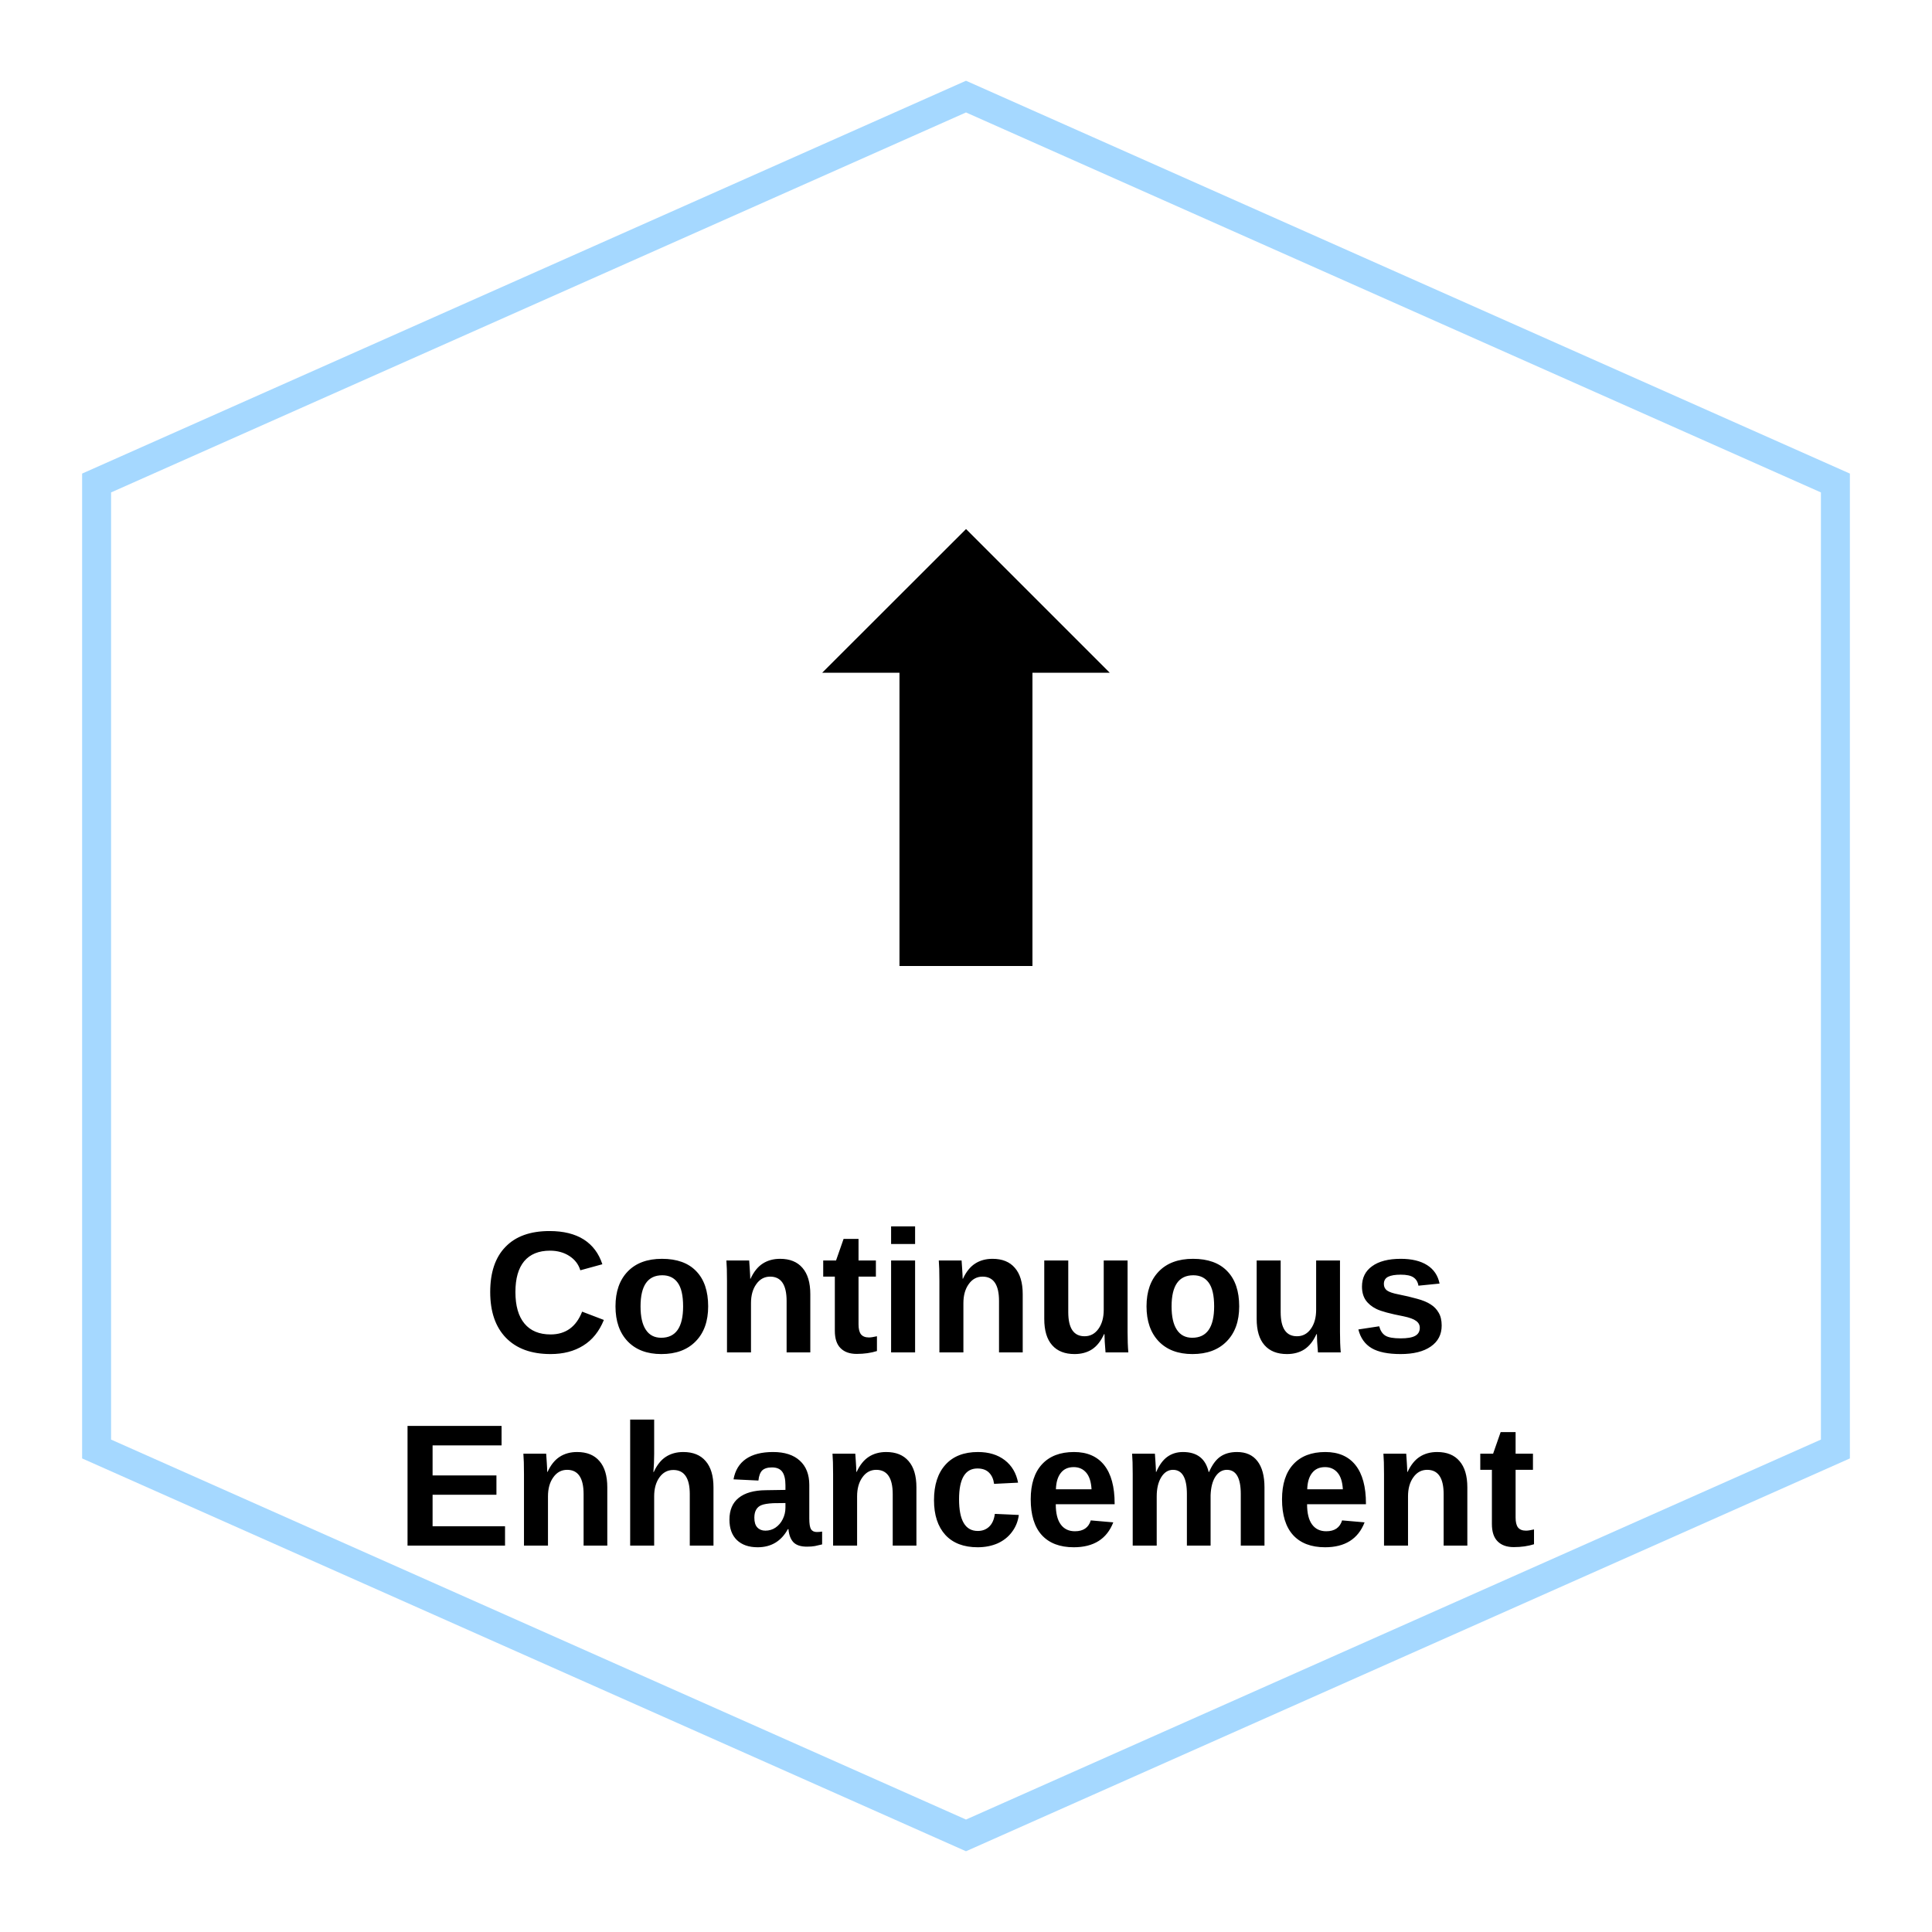
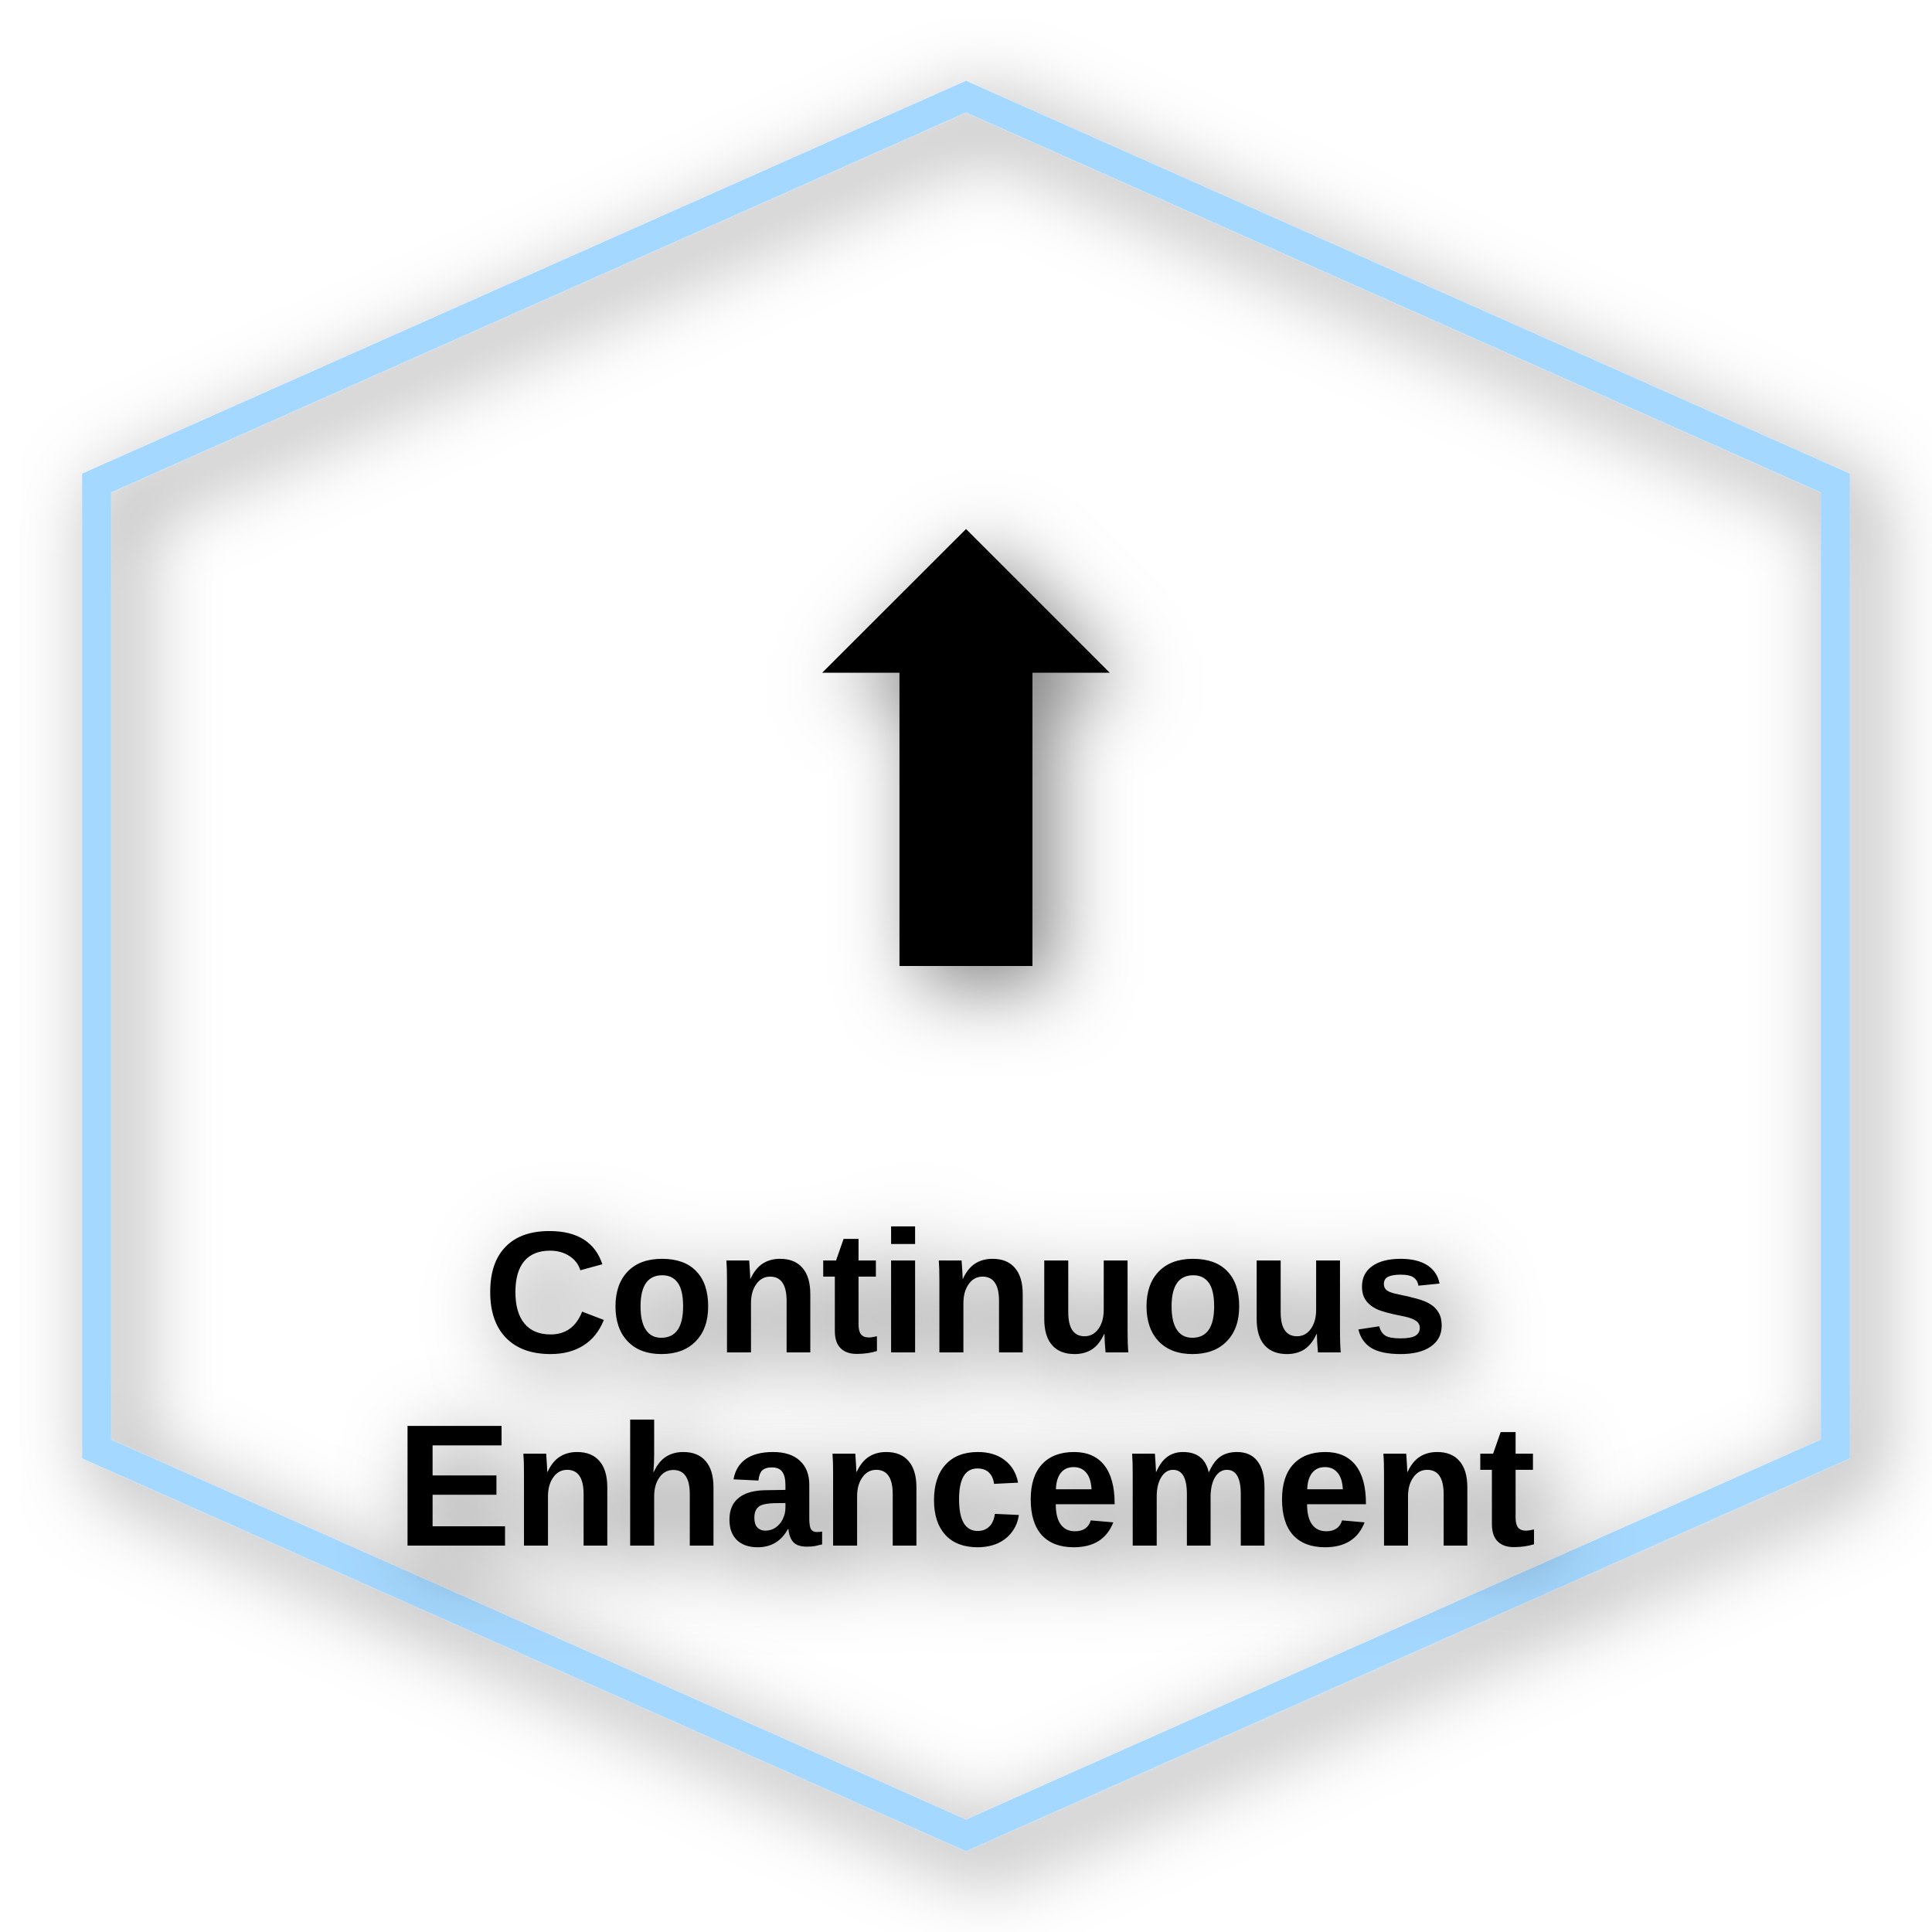
<svg xmlns="http://www.w3.org/2000/svg" width="200" height="200">
-   <polygon points="100,10 190,50 190,150 100,190 10,150 10,50" fill="none" stroke="#a5d8ff" stroke-width="3" />
-   <text x="100" y="100" font-family="Arial" font-size="60" fill="black" text-anchor="middle">⬆️</text>
-   <text x="100" y="100" font-family="Arial" font-size="18" font-weight="700" fill="black" text-anchor="middle" dx="0" dy="40">Continuous</text>
-   <text x="100" y="100" font-family="Arial" font-size="18" font-weight="700" fill="black" text-anchor="middle" dx="0" dy="60">Enhancement</text>
+   <defs>
+     <style>
+         .shadow-effect{
+           text-shadow: 2px 4px 6px black;
+           filter: drop-shadow(2px 2px 4px rgba(0, 0, 0, 0.5));
+         }
+     </style>
+   </defs>
+   <polygon points="100,10 190,50 190,150 100,190 10,150 10,50" fill="none" class="shadow-effect" stroke="#a5d8ff" stroke-width="3" />
+   <text x="100" y="100" class="shadow-effect" font-family="Arial" font-size="60" fill="black" text-anchor="middle">⬆️</text>
+   <text x="100" y="100" class="shadow-effect" font-family="Arial" font-size="18" font-weight="700" fill="black" text-anchor="middle" dx="0" dy="40">Continuous</text>
+   <text x="100" y="100" class="shadow-effect" font-family="Arial" font-size="18" font-weight="700" fill="black" text-anchor="middle" dx="0" dy="60">Enhancement</text>
</svg>
